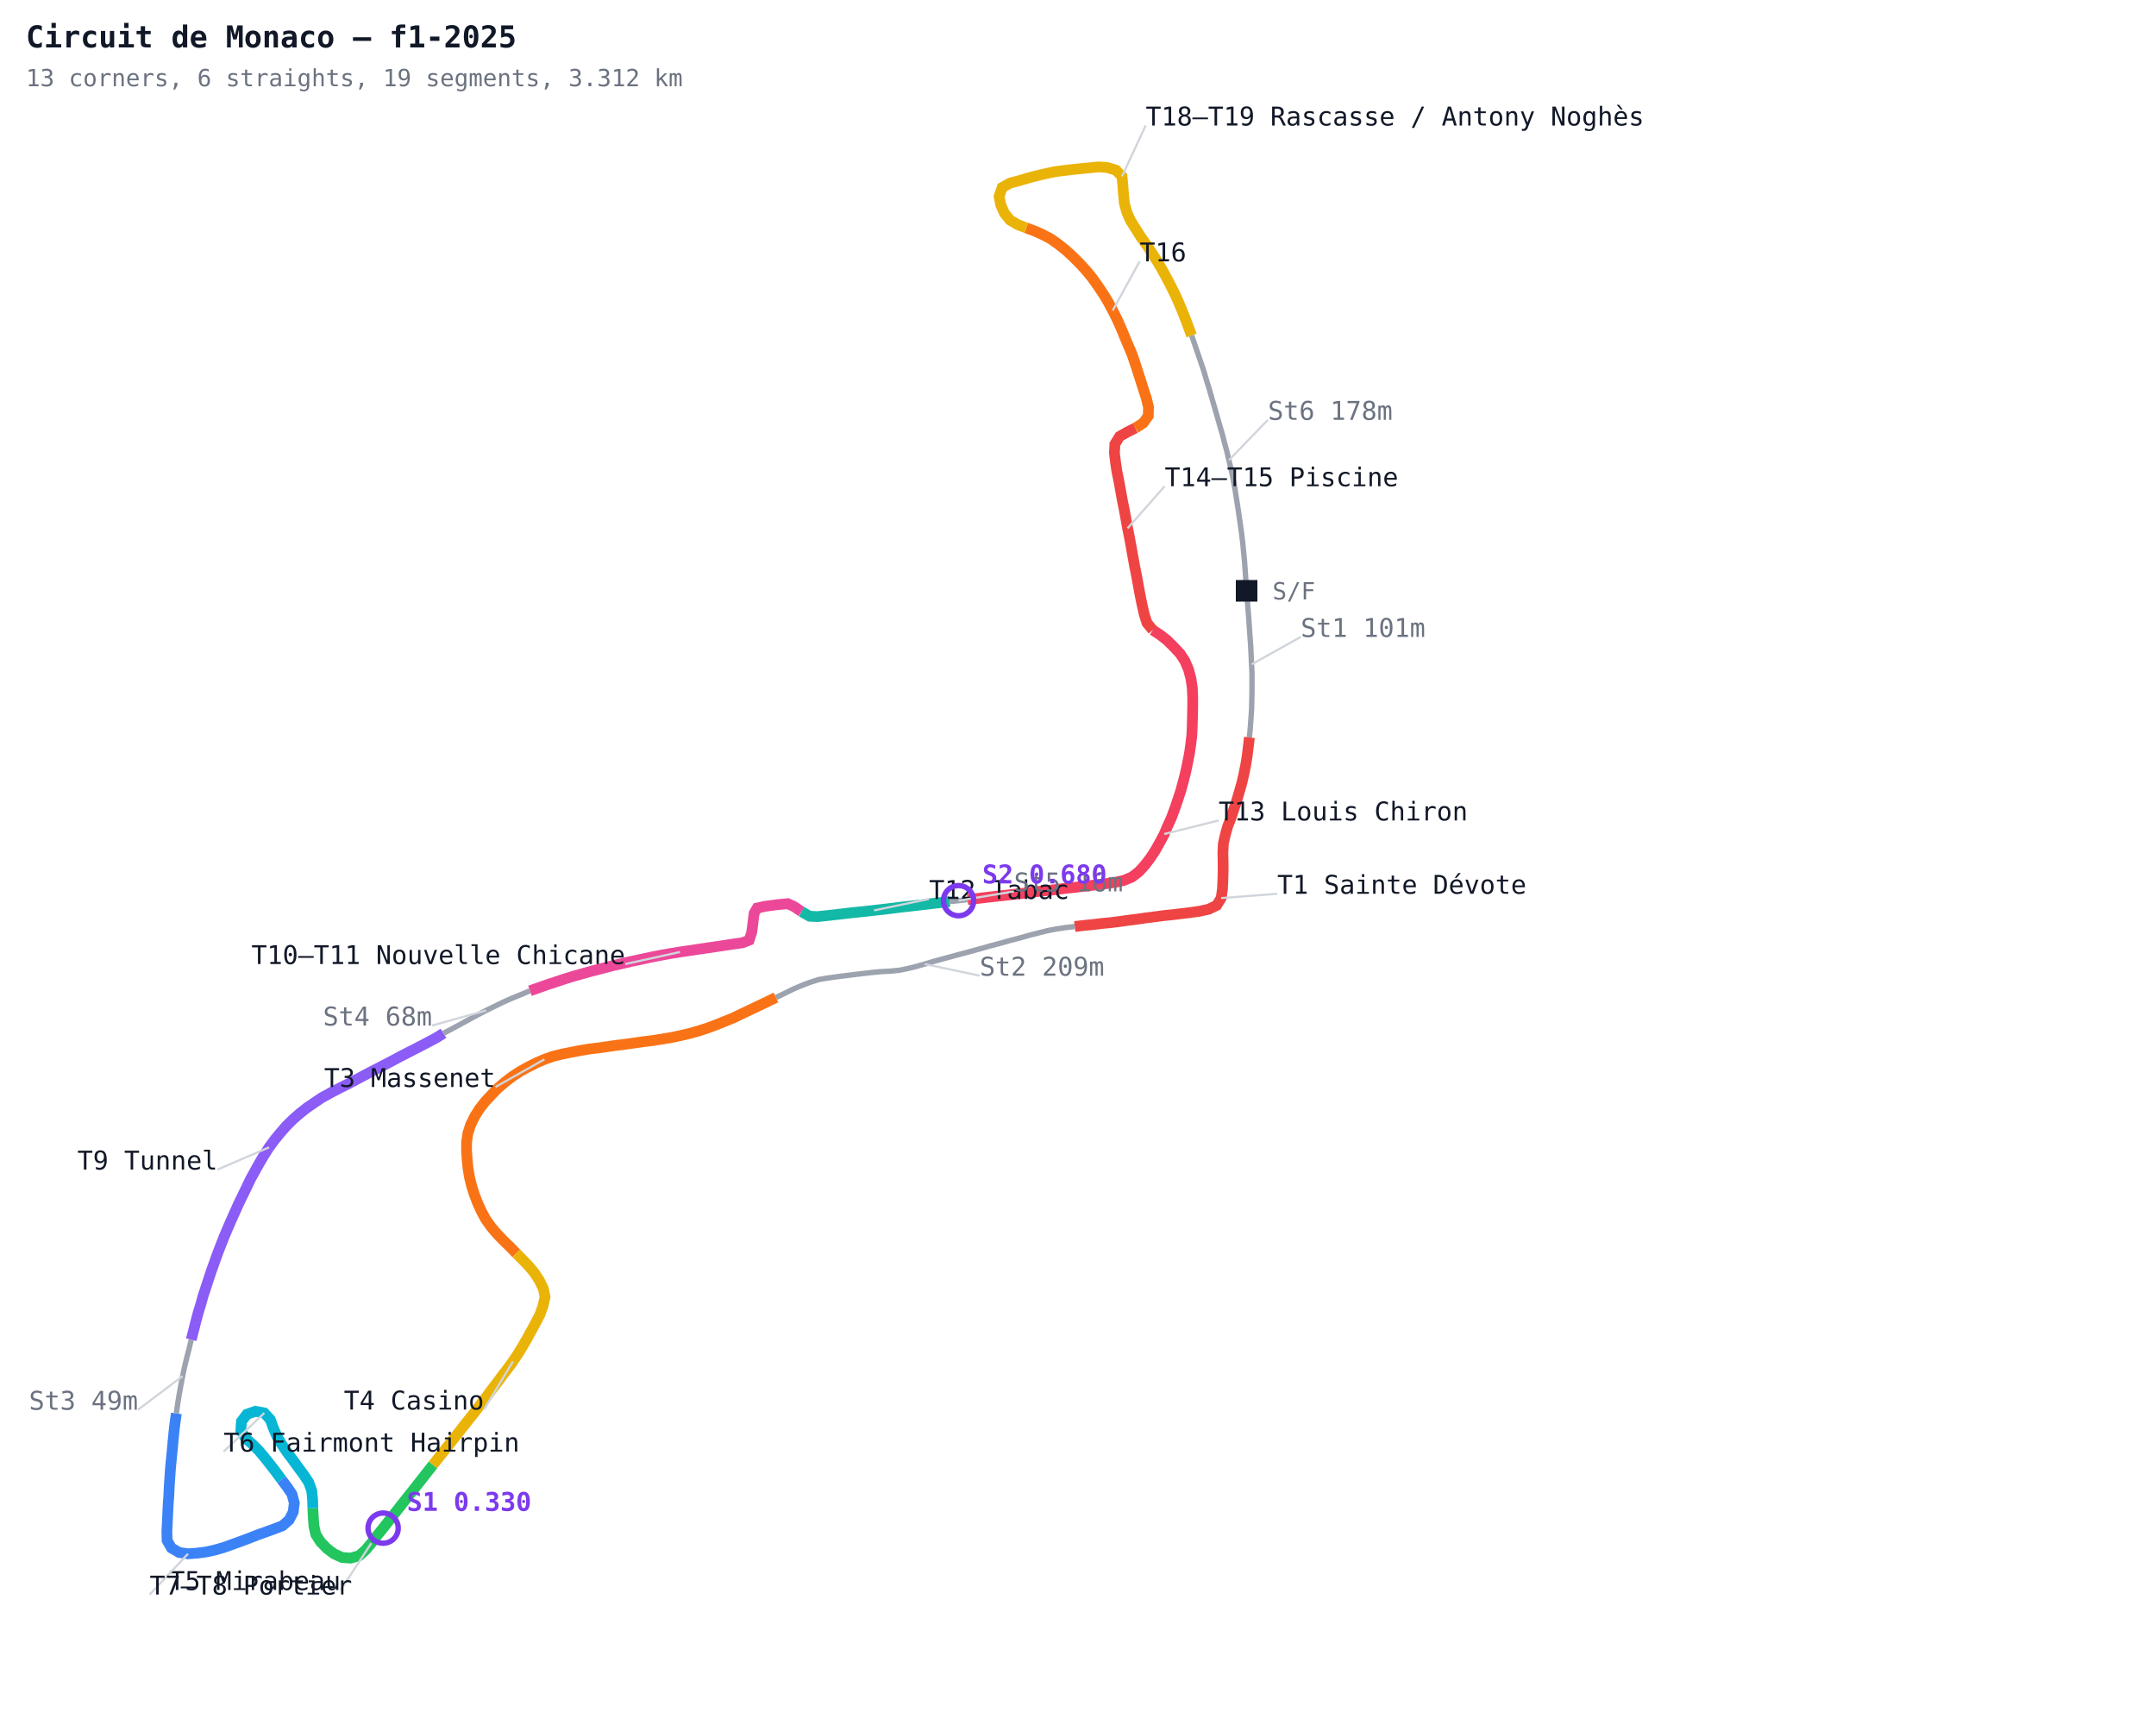
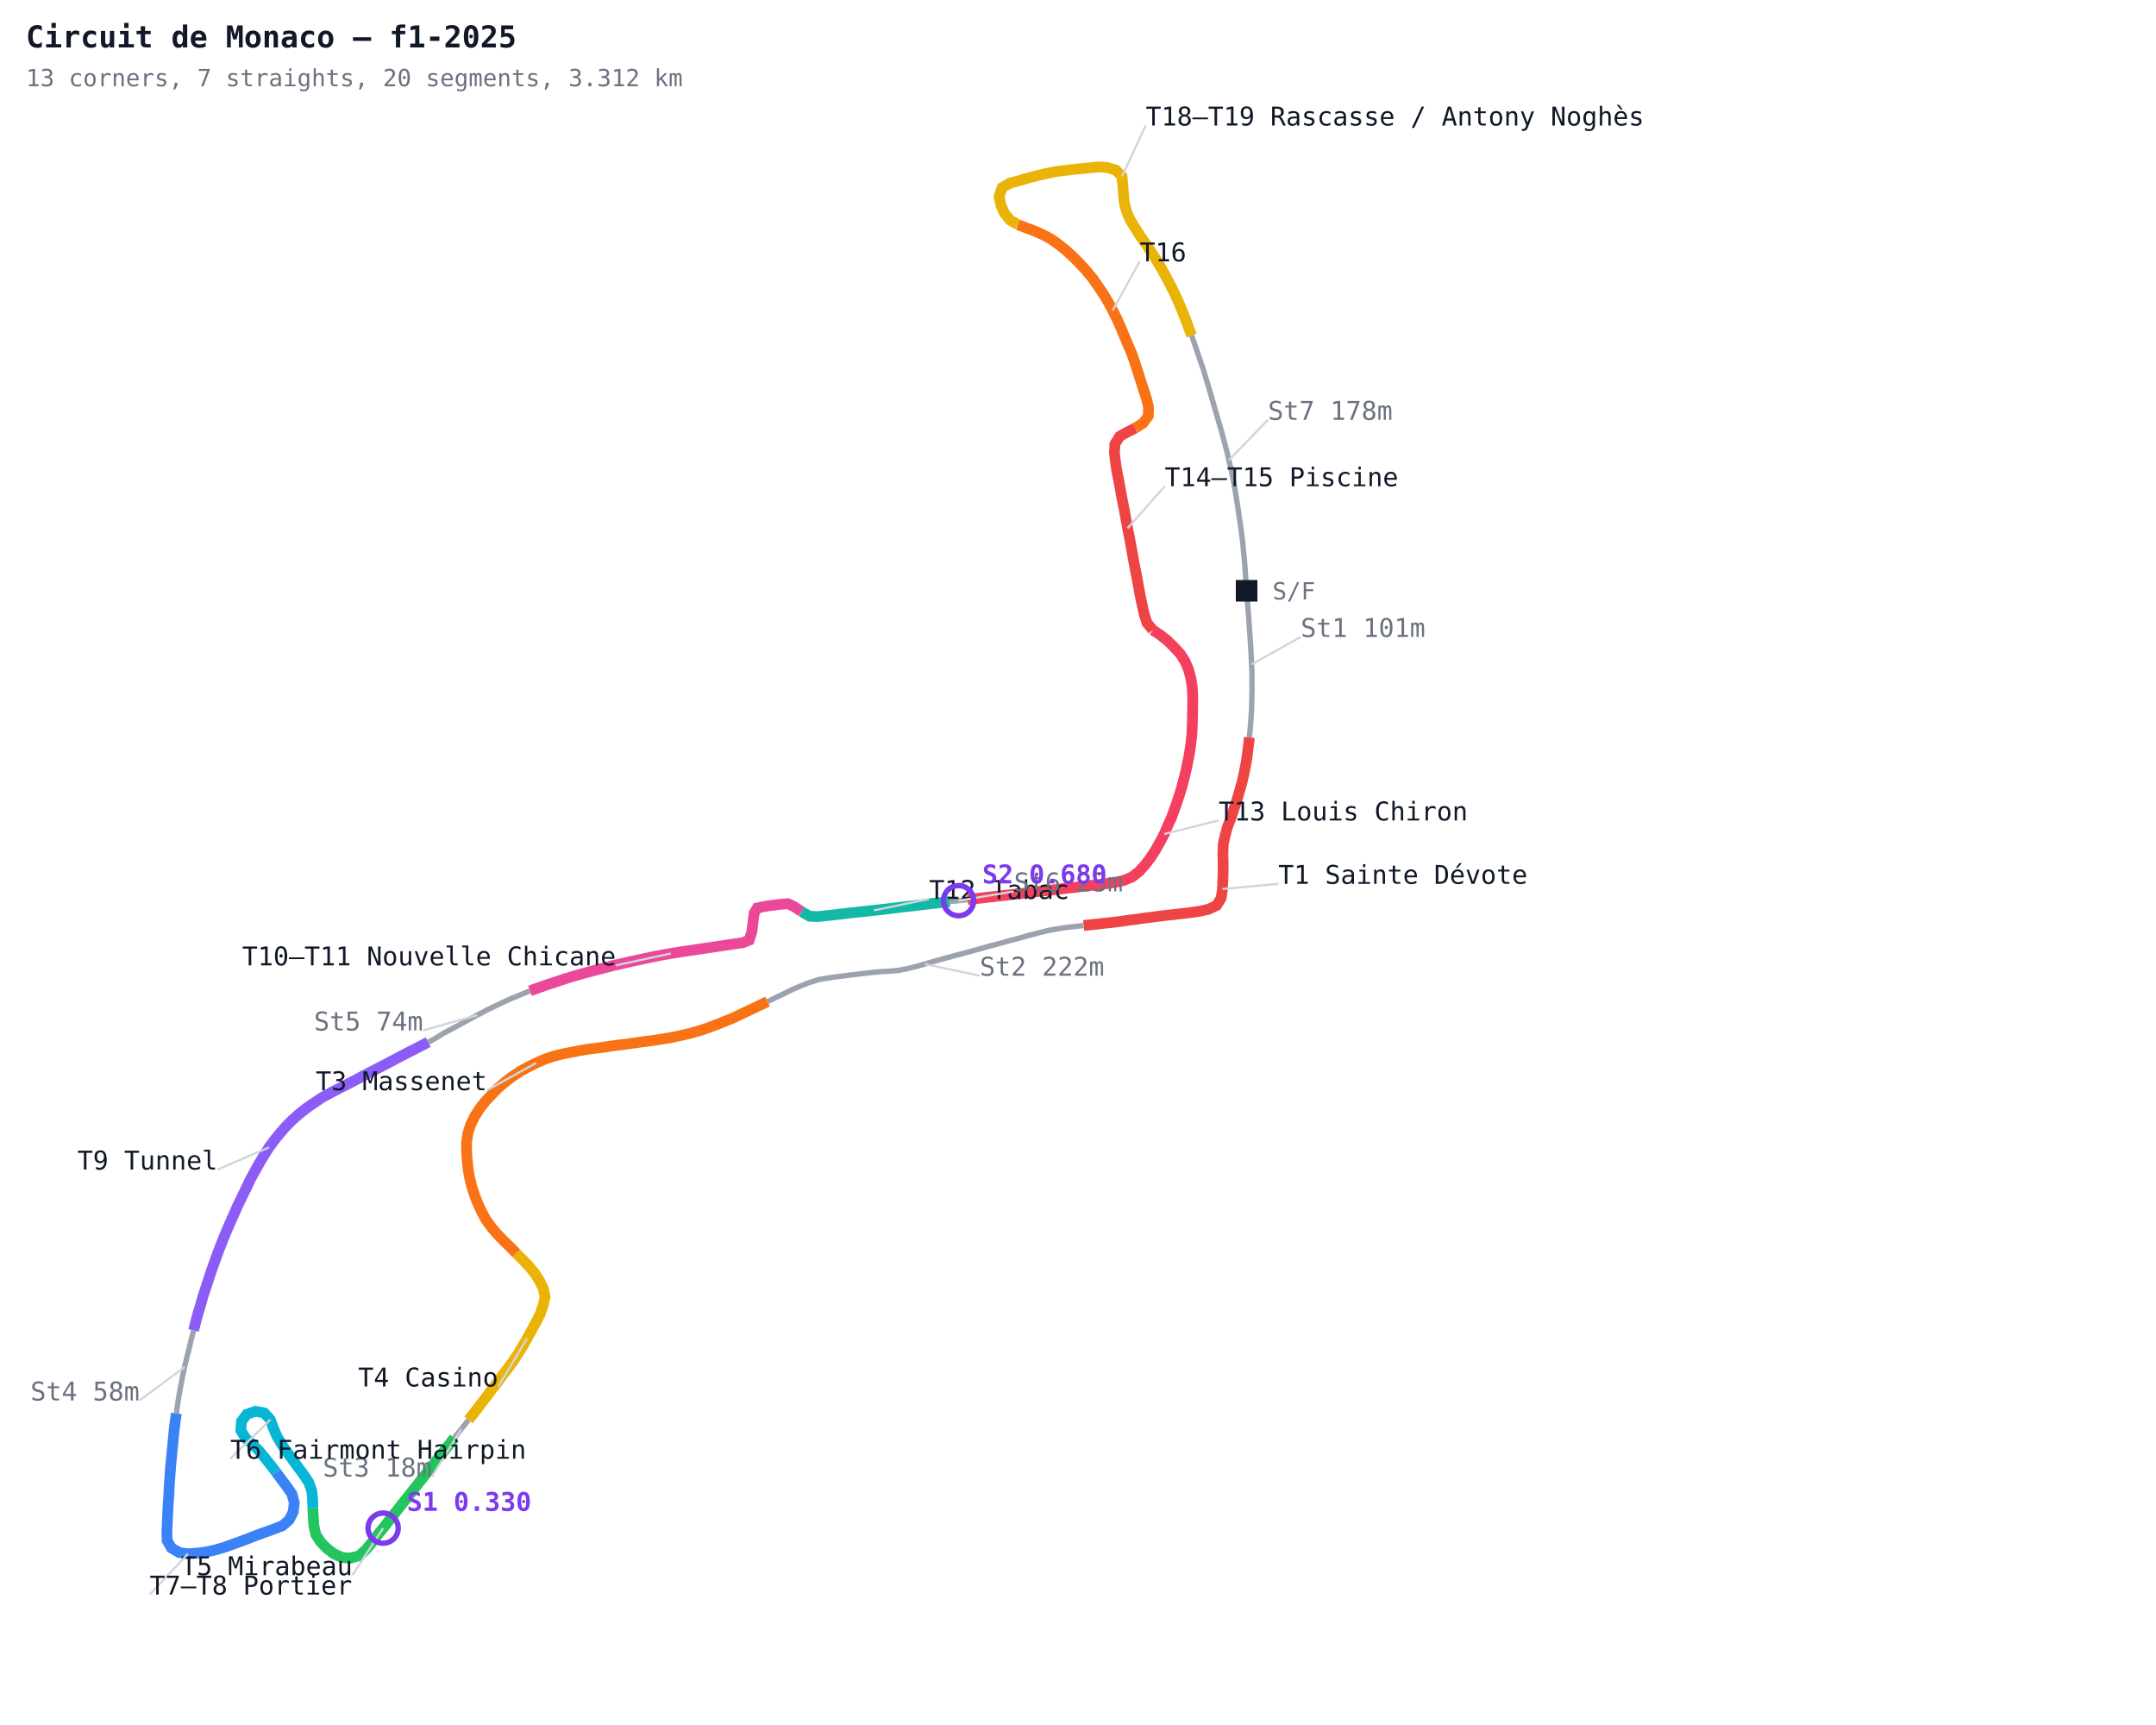
<svg xmlns="http://www.w3.org/2000/svg" width="1000" height="800" viewBox="0 0 1000 800">
  <defs>
    <style>
      .name { font-family: monospace; font-size: 12px; }
      .sector { font-family: monospace; font-size: 12px; fill: #7c3aed; font-weight: bold; }
      .title { font-family: monospace; font-size: 14px; fill: #111827; font-weight: bold; }
      .sub { font-family: monospace; font-size: 11px; fill: #6b7280; }
    </style>
  </defs>
  <rect width="1000" height="800" fill="#ffffff" />
  <polyline fill="none" stroke="#9ca3af" stroke-width="2.5" points="578.2,274.0 578.5,277.9 578.8,281.9 579.2,286.6 579.5,291.2 579.8,295.5 580.1,299.8 580.3,304.0 580.5,308.1 580.7,312.2 580.7,316.5 580.7,320.8 580.6,325.0 580.5,329.2 580.2,333.5 579.9,337.7 579.5,342.0" />
-   <polyline fill="none" stroke="#ef4444" stroke-width="5" points="579.5,342.0 579.0,346.2 578.5,350.4 577.8,354.7 577.0,358.8 576.0,363.1 574.8,367.3 573.6,371.4 572.2,375.6 570.9,379.5 569.4,383.3 568.3,387.3 567.4,391.3 567.2,395.7 567.3,400.0 567.3,404.1 567.2,408.1 567.0,412.3 566.4,416.5 564.3,419.9 560.5,421.7 556.4,422.6 552.2,423.2 548.0,423.7 543.9,424.2 539.9,424.6 535.5,425.2 531.4,425.7 527.3,426.3 523.2,426.8 519.1,427.4 515.0,427.9 510.9,428.3 506.7,428.8 502.6,429.2 498.5,429.7" />
-   <polyline fill="none" stroke="#9ca3af" stroke-width="2.5" points="498.5,429.7 494.1,430.2 490.1,430.8 485.9,431.6 481.5,432.7 477.2,433.8 473.0,435.0 468.0,436.3 463.8,437.5 459.2,438.7 454.3,440.1 449.2,441.5 443.9,442.9 438.4,444.4 432.9,445.9 428.9,447.1 425.0,448.2 421.0,449.2 417.0,450.0 412.8,450.4 408.8,450.6 404.5,451.0 400.2,451.5 396.0,452.0 392.0,452.5 388.0,453.0 383.8,453.6 379.7,454.3 375.6,455.6 371.7,457.1 367.7,458.8 363.7,460.8 359.9,462.6" />
-   <polyline fill="none" stroke="#f97316" stroke-width="5" points="359.9,462.6 356.0,464.5 351.8,466.5 347.8,468.4 344.0,470.2 340.3,472.0 336.1,473.7 332.1,475.3 328.1,476.8 324.1,478.1 319.8,479.3 315.5,480.3 311.3,481.2 307.0,481.9 302.5,482.6 298.4,483.1 294.2,483.7 290.0,484.3 285.8,484.8 281.7,485.4 277.5,486.0 273.3,486.5 269.1,487.2 265.0,488.0 260.9,488.8 256.5,489.9 252.5,491.3 248.6,493.0 245.0,494.8 241.2,496.9 237.7,499.2 234.3,501.8 231.0,504.6 228.0,507.7 225.0,510.9 222.5,514.1 220.2,517.7 218.3,521.6 217.0,525.6 216.4,529.8 216.4,533.9 216.7,538.0 217.1,542.0 217.8,546.1 218.8,550.2 220.1,554.2 221.6,558.1 223.3,561.8 225.3,565.5 227.8,569.0 230.5,572.2 233.6,575.4 236.6,578.3 239.5,581.3" />
-   <polyline fill="none" stroke="#eab308" stroke-width="5" points="239.5,581.3 242.5,584.3 245.3,587.2 248.0,590.5 250.2,593.9 252.0,597.6 252.8,601.5 251.9,605.5 250.5,609.5 248.6,613.2 246.6,616.9 244.5,620.7 242.5,624.2 240.3,627.8 237.9,631.4 235.5,634.7 233.0,637.9 230.6,641.2 228.1,644.4 225.7,647.7 223.2,650.9 220.8,654.1 217.3,658.5 214.0,662.7 210.7,666.9 207.4,671.1 204.1,675.2 200.8,679.4" />
-   <polyline fill="none" stroke="#22c55e" stroke-width="5" points="200.8,679.4 197.5,683.6 194.2,687.8 190.9,692.0 187.6,696.1 184.3,700.3 181.0,704.5 177.7,708.7 174.7,712.4 172.2,715.7 169.6,718.8 166.6,721.5 162.6,722.6 158.6,722.3 154.9,720.6 151.6,718.1 148.7,715.1 146.5,711.7 145.6,707.7 145.3,703.5 145.1,699.5" />
-   <polyline fill="none" stroke="#06b6d4" stroke-width="5" points="145.1,699.5 145.0,695.5 144.6,691.4 143.2,687.5 140.9,684.0 138.3,680.5 135.7,676.9 133.0,673.3 130.5,669.6 128.4,666.0 126.8,662.3 125.4,658.4 122.6,655.3 118.5,654.5 114.5,655.9 112.0,659.2 111.7,663.4 113.9,667.0 117.1,669.8 120.0,672.7 122.7,675.9 125.4,679.3 128.1,682.8 130.6,686.2" />
-   <polyline fill="none" stroke="#3b82f6" stroke-width="5" points="130.6,686.2 133.1,689.5 135.4,692.9 136.5,697.0 136.0,701.2 134.1,704.9 131.0,707.6 127.1,709.1 123.2,710.5 119.3,711.9 115.5,713.4 111.5,714.9 107.6,716.3 103.7,717.7 99.5,718.9 95.3,719.8 91.3,720.3 87.2,720.6 83.1,720.0 79.5,717.9 77.5,714.4 77.4,710.3 77.6,706.1 77.8,701.9 78.0,697.6 78.3,693.6 78.5,689.2 78.8,684.9 79.1,680.6 79.5,676.5 79.9,672.3 80.3,668.1 80.7,663.9 81.2,659.7 81.8,655.5" />
-   <polyline fill="none" stroke="#9ca3af" stroke-width="2.5" points="81.8,655.5 82.4,651.1 83.1,646.8 83.9,642.4 84.7,638.2 85.6,634.0 86.6,629.8 87.7,625.5 88.7,621.3" />
-   <polyline fill="none" stroke="#8b5cf6" stroke-width="5" points="88.7,621.3 89.8,617.0 90.8,613.0 91.9,608.9 93.1,605.0 94.2,601.0 95.5,597.1 96.8,593.1 98.1,589.2 99.5,585.3 100.9,581.4 102.4,577.5 103.9,573.7 105.5,569.9 107.2,566.0 108.9,562.2 110.6,558.4 112.5,554.5 114.4,550.6 116.2,546.8 118.3,543.0 120.3,539.4 122.5,535.7 124.8,532.1 127.3,528.7 130.0,525.4 132.7,522.3 135.7,519.3 139.0,516.4 142.3,513.8 145.8,511.4 149.2,509.1 154.3,506.3 158.0,504.4 161.6,502.6 166.9,499.8 172.0,497.1 176.9,494.6 181.5,492.2 185.8,489.9 189.7,487.9 194.2,485.6 198.6,483.3 202.2,481.4 205.7,479.2" />
-   <polyline fill="none" stroke="#9ca3af" stroke-width="2.5" points="205.7,479.2 209.5,477.2 213.4,475.1 217.4,472.9 221.3,470.8 225.5,468.6 229.2,466.8 233.1,464.9 237.1,463.1 241.5,461.3 245.8,459.5" />
+   <polyline fill="none" stroke="#ef4444" stroke-width="5" points="579.5,342.0 579.0,346.2 578.5,350.4 577.8,354.7 577.0,358.8 576.0,363.1 574.8,367.3 573.6,371.4 572.2,375.6 570.9,379.5 569.4,383.3 568.3,387.3 567.4,391.3 567.2,395.7 567.3,400.0 567.3,404.1 567.2,408.1 567.0,412.3 566.4,416.5 564.3,419.9 560.5,421.7 556.4,422.6 552.2,423.2 548.0,423.7 543.9,424.2 539.9,424.6 535.5,425.2 531.4,425.7 527.3,426.3 523.2,426.8 519.1,427.4 515.0,427.9 510.9,428.3 506.7,428.8 502.6,429.2" />
+   <polyline fill="none" stroke="#9ca3af" stroke-width="2.5" points="502.6,429.2 498.5,429.7 494.1,430.2 490.1,430.8 485.9,431.6 481.5,432.7 477.2,433.8 473.0,435.0 468.0,436.3 463.8,437.5 459.2,438.7 454.3,440.1 449.2,441.5 443.9,442.9 438.4,444.4 432.9,445.9 428.9,447.1 425.0,448.2 421.0,449.2 417.0,450.0 412.8,450.4 408.8,450.6 404.5,451.0 400.2,451.5 396.0,452.0 392.0,452.5 388.0,453.0 383.8,453.6 379.7,454.3 375.6,455.6 371.7,457.1 367.7,458.8 363.7,460.8 359.9,462.6 356.0,464.5" />
+   <polyline fill="none" stroke="#f97316" stroke-width="5" points="356.0,464.5 351.8,466.5 347.8,468.4 344.0,470.2 340.3,472.0 336.1,473.7 332.1,475.3 328.1,476.8 324.1,478.1 319.8,479.3 315.5,480.3 311.3,481.2 307.0,481.9 302.5,482.6 298.4,483.1 294.2,483.7 290.0,484.3 285.8,484.8 281.7,485.4 277.5,486.0 273.3,486.5 269.1,487.2 265.0,488.0 260.9,488.8 256.5,489.9 252.5,491.3 248.6,493.0 245.0,494.8 241.2,496.9 237.7,499.2 234.3,501.8 231.0,504.6 228.0,507.7 225.0,510.9 222.5,514.1 220.2,517.7 218.3,521.6 217.0,525.6 216.4,529.8 216.4,533.9 216.7,538.0 217.1,542.0 217.8,546.1 218.8,550.2 220.1,554.2 221.6,558.1 223.3,561.8 225.3,565.5 227.8,569.0 230.5,572.2 233.6,575.4 236.6,578.3 239.5,581.3" />
+   <polyline fill="none" stroke="#eab308" stroke-width="5" points="239.5,581.3 242.5,584.3 245.3,587.2 248.0,590.5 250.2,593.9 252.0,597.6 252.8,601.5 251.9,605.5 250.5,609.5 248.6,613.2 246.6,616.9 244.5,620.7 242.5,624.2 240.3,627.8 237.9,631.4 235.5,634.7 233.0,637.9 230.6,641.2 228.1,644.4 225.7,647.7 223.2,650.9 220.8,654.1 217.3,658.5" />
+   <polyline fill="none" stroke="#9ca3af" stroke-width="2.5" points="217.3,658.5 214.0,662.7 210.7,666.9" />
+   <polyline fill="none" stroke="#22c55e" stroke-width="5" points="210.7,666.9 207.4,671.1 204.1,675.2 200.8,679.4 197.5,683.6 194.2,687.8 190.9,692.0 187.6,696.1 184.3,700.3 181.0,704.5 177.7,708.7 174.7,712.4 172.2,715.7 169.6,718.8 166.6,721.5 162.6,722.6 158.6,722.3 154.9,720.6 151.6,718.1 148.7,715.1 146.5,711.7 145.6,707.7 145.3,703.5 145.1,699.5" />
+   <polyline fill="none" stroke="#06b6d4" stroke-width="5" points="145.1,699.5 145.0,695.5 144.6,691.4 143.2,687.5 140.9,684.0 138.3,680.5 135.7,676.9 133.0,673.3 130.5,669.6 128.4,666.0 126.8,662.3 125.4,658.4 122.6,655.3 118.5,654.5 114.5,655.9 112.0,659.2 111.7,663.4 113.9,667.0 117.1,669.8 120.0,672.7 122.7,675.9 125.4,679.3 128.1,682.8" />
+   <polyline fill="none" stroke="#3b82f6" stroke-width="5" points="128.1,682.8 130.6,686.2 133.1,689.5 135.4,692.9 136.5,697.0 136.0,701.2 134.1,704.9 131.0,707.6 127.1,709.1 123.2,710.5 119.3,711.9 115.5,713.4 111.5,714.9 107.6,716.3 103.7,717.7 99.5,718.9 95.3,719.8 91.3,720.3 87.2,720.6 83.1,720.0 79.5,717.9 77.5,714.4 77.4,710.3 77.6,706.1 77.8,701.9 78.0,697.6 78.3,693.6 78.5,689.2 78.8,684.9 79.1,680.6 79.5,676.5 79.9,672.3 80.3,668.1 80.7,663.9 81.2,659.7 81.8,655.5" />
+   <polyline fill="none" stroke="#9ca3af" stroke-width="2.5" points="81.8,655.5 82.4,651.1 83.1,646.8 83.9,642.4 84.7,638.2 85.6,634.0 86.6,629.8 87.7,625.5 88.7,621.3 89.8,617.0" />
+   <polyline fill="none" stroke="#8b5cf6" stroke-width="5" points="89.8,617.0 90.8,613.0 91.9,608.9 93.1,605.0 94.2,601.0 95.5,597.1 96.8,593.1 98.1,589.2 99.5,585.3 100.9,581.4 102.4,577.5 103.9,573.7 105.5,569.9 107.2,566.0 108.9,562.2 110.6,558.4 112.5,554.5 114.4,550.6 116.2,546.8 118.3,543.0 120.3,539.4 122.5,535.7 124.8,532.1 127.3,528.7 130.0,525.4 132.7,522.3 135.7,519.3 139.0,516.4 142.3,513.8 145.8,511.4 149.2,509.1 154.3,506.3 158.0,504.4 161.6,502.6 166.9,499.8 172.0,497.1 176.9,494.6 181.5,492.2 185.8,489.9 189.7,487.9 194.2,485.6 198.6,483.3" />
+   <polyline fill="none" stroke="#9ca3af" stroke-width="2.5" points="198.6,483.3 202.2,481.4 205.7,479.2 209.5,477.2 213.4,475.1 217.4,472.9 221.3,470.8 225.5,468.6 229.2,466.8 233.1,464.9 237.1,463.1 241.5,461.3 245.8,459.5" />
  <polyline fill="none" stroke="#ec4899" stroke-width="5" points="245.8,459.5 250.1,458.0 254.0,456.6 258.0,455.3 261.9,454.0 266.1,452.7 270.4,451.5 275.1,450.2 279.8,449.0 283.9,447.9 288.4,446.9 293.1,445.8 297.4,444.9 302.0,443.9 306.6,443.0 311.1,442.2 315.4,441.5 319.5,440.9 323.5,440.3 327.6,439.7 331.6,439.1 335.6,438.5 339.6,437.9 344.5,437.2 347.5,436.0 348.7,432.2 349.2,428.2 349.8,423.5 351.2,421.1 355.0,420.3 360.1,419.6 365.4,419.1 368.4,420.5 371.8,422.8" />
  <polyline fill="none" stroke="#14b8a6" stroke-width="5" points="371.8,422.8 375.5,424.9 379.1,425.1 383.8,424.6 389.1,424.0 395.1,423.3 400.0,422.8 405.4,422.2 411.5,421.5 418.0,420.7 425.1,419.9 432.6,419.0 440.5,418.1" />
  <polyline fill="none" stroke="#9ca3af" stroke-width="2.5" points="440.5,418.1 444.6,417.7 448.8,417.2" />
  <polyline fill="none" stroke="#f43f5e" stroke-width="5" points="448.8,417.2 453.1,416.7 457.4,416.2 461.8,415.7 466.3,415.2 470.8,414.7 475.3,414.2 480.0,413.6 484.6,413.1 489.3,412.6 494.0,412.0 498.8,411.5 503.5,410.9 508.3,410.4 513.1,409.8 517.3,409.2 521.3,408.3 525.1,406.7 528.3,404.2 531.2,401.0 533.7,397.7 535.9,394.3 538.1,390.4 540.0,386.8 541.6,383.0 543.3,379.3 544.9,375.0 546.3,370.9 547.7,366.6 548.9,362.2 550.0,357.8 550.9,353.5 551.7,349.4 552.3,345.2 552.8,340.9 553.0,336.4 553.1,331.9 553.2,327.4 553.2,323.2 553.0,318.9 552.4,314.8 551.3,310.6 549.6,306.6 547.4,303.2 544.5,300.1 541.4,297.0 538.2,294.5 534.7,292.2" />
  <polyline fill="none" stroke="#ef4444" stroke-width="5" points="534.7,292.2 532.0,288.9 530.7,284.8 529.8,280.8 528.8,276.0 528.0,271.6 527.2,267.2 526.3,262.7 525.5,258.3 524.7,253.8 523.9,249.4 523.0,245.0 522.2,240.5 521.4,236.1 520.5,231.7 519.7,227.2 518.9,222.8 518.0,218.4 517.4,214.3 516.9,210.1 517.1,206.0 519.3,202.4 523.0,200.3 526.6,198.5" />
-   <polyline fill="none" stroke="#f97316" stroke-width="5" points="526.6,198.5 530.2,196.2 532.6,192.9 532.7,188.8 531.7,184.7 530.4,180.7 529.0,176.3 527.6,171.9 526.3,167.9 524.9,163.9 523.1,159.7 521.5,155.9 519.9,152.0 518.1,148.0 516.1,144.0 514.0,140.1 511.8,136.4 509.1,132.4 506.6,128.9 504.0,125.7 500.8,122.2 497.7,119.1 494.3,116.0 490.8,113.2 487.4,110.8 483.6,108.8 479.8,107.1 476.0,105.7" />
-   <polyline fill="none" stroke="#eab308" stroke-width="5" points="476.0,105.7 472.1,104.2 468.5,102.1 465.9,98.9 464.2,95.1 463.4,91.1 464.8,87.0 468.5,84.9 472.7,83.8 476.7,82.6 480.9,81.5 485.2,80.5 489.4,79.6 493.4,79.1 497.5,78.6 501.5,78.2 505.6,77.8 509.6,77.4 513.6,77.7 517.6,78.9 520.4,81.8 520.8,85.9 521.1,90.1 521.5,94.2 522.6,98.3 524.3,102.2 526.5,105.7 529.1,109.8 531.6,113.3 534.2,117.2 536.5,120.8 538.6,124.3 540.8,128.3 542.7,131.9 544.6,135.7 546.4,139.6 548.1,143.6 549.7,147.6 551.2,151.6 552.7,155.6" />
+   <polyline fill="none" stroke="#f97316" stroke-width="5" points="526.6,198.5 530.2,196.2 532.6,192.9 532.7,188.8 531.7,184.7 530.4,180.7 529.0,176.3 527.6,171.9 526.3,167.9 524.9,163.9 523.1,159.7 521.5,155.9 519.9,152.0 518.1,148.0 516.1,144.0 514.0,140.1 511.8,136.4 509.1,132.4 506.6,128.9 504.0,125.7 500.8,122.2 497.7,119.1 494.3,116.0 490.8,113.2 487.4,110.8 483.6,108.8 479.8,107.1 476.0,105.7 472.1,104.2" />
+   <polyline fill="none" stroke="#eab308" stroke-width="5" points="472.1,104.2 468.5,102.1 465.9,98.9 464.2,95.1 463.4,91.1 464.8,87.0 468.5,84.9 472.7,83.8 476.7,82.6 480.9,81.5 485.2,80.5 489.4,79.6 493.4,79.1 497.5,78.6 501.5,78.2 505.6,77.8 509.6,77.4 513.6,77.7 517.6,78.9 520.4,81.8 520.8,85.9 521.1,90.1 521.5,94.2 522.6,98.3 524.3,102.2 526.5,105.7 529.1,109.8 531.6,113.3 534.2,117.2 536.5,120.8 538.6,124.3 540.8,128.3 542.7,131.9 544.6,135.7 546.4,139.6 548.1,143.6 549.7,147.6 551.2,151.6 552.7,155.6" />
  <polyline fill="none" stroke="#9ca3af" stroke-width="2.5" points="552.7,155.6 554.1,159.6 555.5,163.7 556.9,167.8 558.3,171.9 559.5,176.0 560.8,180.2 562.0,184.3 563.2,188.5 564.4,192.6 565.6,196.8 566.8,200.9 567.9,205.1 569.0,209.2 570.0,213.4 571.0,217.6 571.9,221.8 572.7,226.2 573.4,230.6 574.1,235.0 574.7,239.2 575.3,243.2 575.9,247.5 576.4,251.7 576.8,255.8 577.2,259.9 577.6,265.5 577.9,269.7" />
  <line x1="580.5" y1="308.1" x2="603.3" y2="295.4" stroke="#d1d5db" stroke-width="1" />
  <text x="603.3" y="295.4" text-anchor="start" class="name" fill="#6b7280">St1 101m</text>
-   <line x1="566.4" y1="416.5" x2="592.4" y2="414.5" stroke="#d1d5db" stroke-width="1" />
-   <text x="592.4" y="414.5" text-anchor="start" class="name" fill="#111827">T1 Sainte Dévote</text>
+   <line x1="567.0" y1="412.3" x2="592.9" y2="409.9" stroke="#d1d5db" stroke-width="1" />
+   <text x="592.9" y="409.9" text-anchor="start" class="name" fill="#111827">T1 Sainte Dévote</text>
  <line x1="428.9" y1="447.1" x2="454.4" y2="452.5" stroke="#d1d5db" stroke-width="1" />
-   <text x="454.4" y="452.5" text-anchor="start" class="name" fill="#6b7280">St2 209m</text>
-   <line x1="252.5" y1="491.3" x2="229.8" y2="504.1" stroke="#d1d5db" stroke-width="1" />
-   <text x="229.8" y="504.1" text-anchor="end" class="name" fill="#111827">T3 Massenet</text>
-   <line x1="237.9" y1="631.4" x2="224.5" y2="653.7" stroke="#d1d5db" stroke-width="1" />
-   <text x="224.5" y="653.7" text-anchor="end" class="name" fill="#111827">T4 Casino</text>
-   <line x1="172.2" y1="715.7" x2="158.0" y2="737.4" stroke="#d1d5db" stroke-width="1" />
-   <text x="158.0" y="737.4" text-anchor="end" class="name" fill="#111827">T5 Mirabeau</text>
-   <line x1="122.6" y1="655.3" x2="103.7" y2="673.2" stroke="#d1d5db" stroke-width="1" />
-   <text x="103.7" y="673.2" text-anchor="start" class="name" fill="#111827">T6 Fairmont Hairpin</text>
+   <text x="454.4" y="452.5" text-anchor="start" class="name" fill="#6b7280">St2 222m</text>
+   <line x1="248.6" y1="493.0" x2="225.9" y2="505.6" stroke="#d1d5db" stroke-width="1" />
+   <text x="225.9" y="505.6" text-anchor="end" class="name" fill="#111827">T3 Massenet</text>
+   <line x1="244.5" y1="620.7" x2="231.1" y2="643.0" stroke="#d1d5db" stroke-width="1" />
+   <text x="231.1" y="643.0" text-anchor="end" class="name" fill="#111827">T4 Casino</text>
+   <line x1="214.0" y1="662.7" x2="200.3" y2="684.8" stroke="#d1d5db" stroke-width="1" />
+   <text x="200.3" y="684.8" text-anchor="end" class="name" fill="#6b7280">St3 18m</text>
+   <line x1="177.7" y1="708.7" x2="163.5" y2="730.5" stroke="#d1d5db" stroke-width="1" />
+   <text x="163.5" y="730.5" text-anchor="end" class="name" fill="#111827">T5 Mirabeau</text>
+   <line x1="125.4" y1="658.4" x2="106.8" y2="676.5" stroke="#d1d5db" stroke-width="1" />
+   <text x="106.8" y="676.5" text-anchor="start" class="name" fill="#111827">T6 Fairmont Hairpin</text>
  <line x1="87.2" y1="720.6" x2="69.4" y2="739.5" stroke="#d1d5db" stroke-width="1" />
  <text x="69.4" y="739.5" text-anchor="start" class="name" fill="#111827">T7–T8 Portier</text>
-   <line x1="84.7" y1="638.2" x2="64.0" y2="653.8" stroke="#d1d5db" stroke-width="1" />
-   <text x="64.0" y="653.8" text-anchor="end" class="name" fill="#6b7280">St3 49m</text>
+   <line x1="85.6" y1="634.0" x2="64.7" y2="649.5" stroke="#d1d5db" stroke-width="1" />
+   <text x="64.7" y="649.5" text-anchor="end" class="name" fill="#6b7280">St4 58m</text>
  <line x1="124.8" y1="532.1" x2="100.9" y2="542.4" stroke="#d1d5db" stroke-width="1" />
  <text x="100.9" y="542.4" text-anchor="end" class="name" fill="#111827">T9 Tunnel</text>
-   <line x1="225.5" y1="468.6" x2="200.4" y2="475.6" stroke="#d1d5db" stroke-width="1" />
-   <text x="200.4" y="475.6" text-anchor="end" class="name" fill="#6b7280">St4 68m</text>
-   <line x1="315.4" y1="441.5" x2="290.0" y2="447.1" stroke="#d1d5db" stroke-width="1" />
-   <text x="290.0" y="447.1" text-anchor="end" class="name" fill="#111827">T10–T11 Nouvelle Chicane</text>
+   <line x1="221.3" y1="470.8" x2="196.2" y2="477.9" stroke="#d1d5db" stroke-width="1" />
+   <text x="196.2" y="477.9" text-anchor="end" class="name" fill="#6b7280">St5 74m</text>
+   <line x1="311.1" y1="442.2" x2="285.7" y2="447.7" stroke="#d1d5db" stroke-width="1" />
+   <text x="285.7" y="447.7" text-anchor="end" class="name" fill="#111827">T10–T11 Nouvelle Chicane</text>
  <line x1="405.4" y1="422.2" x2="430.9" y2="416.9" stroke="#d1d5db" stroke-width="1" />
  <text x="430.9" y="416.9" text-anchor="start" class="name" fill="#111827">T12 Tabac</text>
  <line x1="444.6" y1="417.7" x2="470.3" y2="413.4" stroke="#d1d5db" stroke-width="1" />
-   <text x="470.3" y="413.4" text-anchor="start" class="name" fill="#6b7280">St5 16m</text>
+   <text x="470.3" y="413.4" text-anchor="start" class="name" fill="#6b7280">St6 23m</text>
  <line x1="540.0" y1="386.8" x2="565.2" y2="380.5" stroke="#d1d5db" stroke-width="1" />
  <text x="565.2" y="380.5" text-anchor="start" class="name" fill="#111827">T13 Louis Chiron</text>
  <line x1="523.0" y1="245.0" x2="540.2" y2="225.5" stroke="#d1d5db" stroke-width="1" />
  <text x="540.2" y="225.5" text-anchor="start" class="name" fill="#111827">T14–T15 Piscine</text>
  <line x1="516.1" y1="144.0" x2="528.6" y2="121.2" stroke="#d1d5db" stroke-width="1" />
  <text x="528.6" y="121.2" text-anchor="start" class="name" fill="#111827">T16</text>
  <line x1="520.4" y1="81.8" x2="531.4" y2="58.2" stroke="#d1d5db" stroke-width="1" />
  <text x="531.4" y="58.2" text-anchor="start" class="name" fill="#111827">T18–T19 Rascasse / Antony Noghès</text>
  <line x1="570.0" y1="213.4" x2="588.1" y2="194.7" stroke="#d1d5db" stroke-width="1" />
-   <text x="588.1" y="194.7" text-anchor="start" class="name" fill="#6b7280">St6 178m</text>
+   <text x="588.1" y="194.7" text-anchor="start" class="name" fill="#6b7280">St7 178m</text>
  <circle cx="177.7" cy="708.7" r="7" fill="none" stroke="#7c3aed" stroke-width="2.5" />
  <text x="188.7" y="700.7" class="sector">S1 0.330</text>
  <circle cx="444.6" cy="417.7" r="7" fill="none" stroke="#7c3aed" stroke-width="2.5" />
  <text x="455.6" y="409.7" class="sector">S2 0.680</text>
  <rect x="573.2" y="269.0" width="10" height="10" fill="#111827" />
  <text x="590.2" y="278.0" class="sub">S/F</text>
  <text class="title" x="12" y="22">Circuit de Monaco — f1-2025</text>
-   <text class="sub" x="12" y="40">13 corners, 6 straights, 19 segments, 3.312 km</text>
+   <text class="sub" x="12" y="40">13 corners, 7 straights, 20 segments, 3.312 km</text>
</svg>
